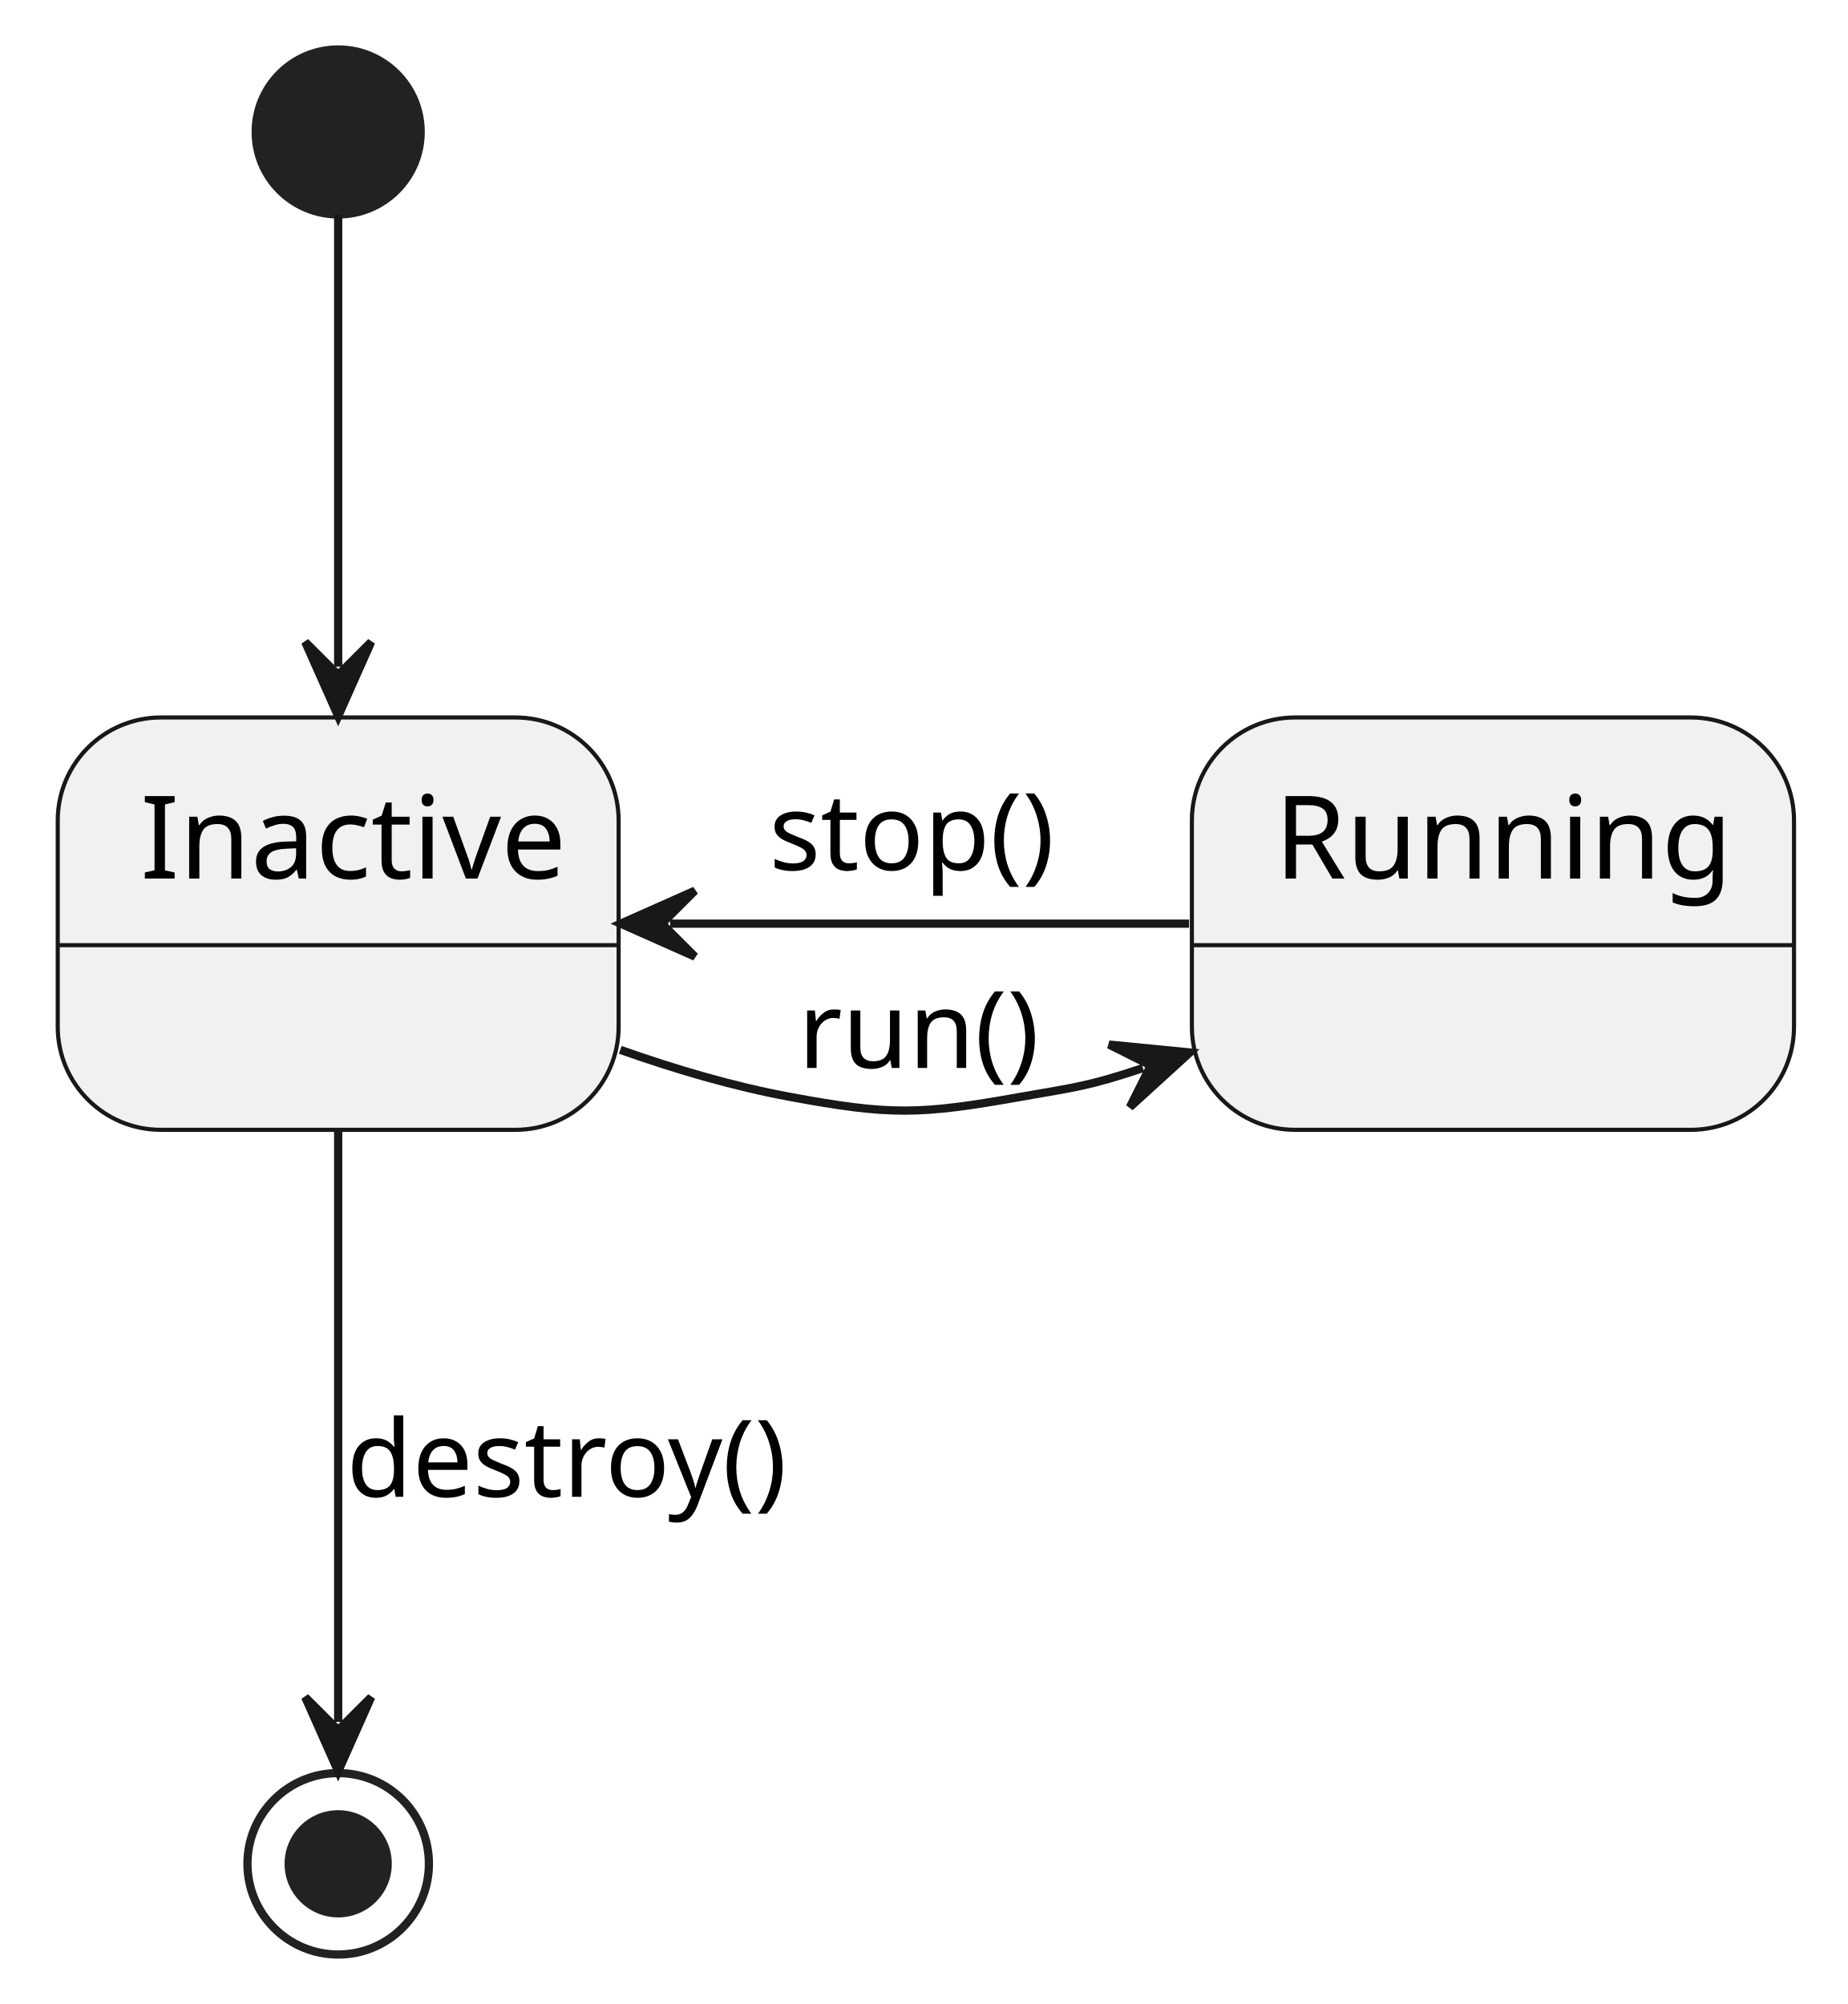
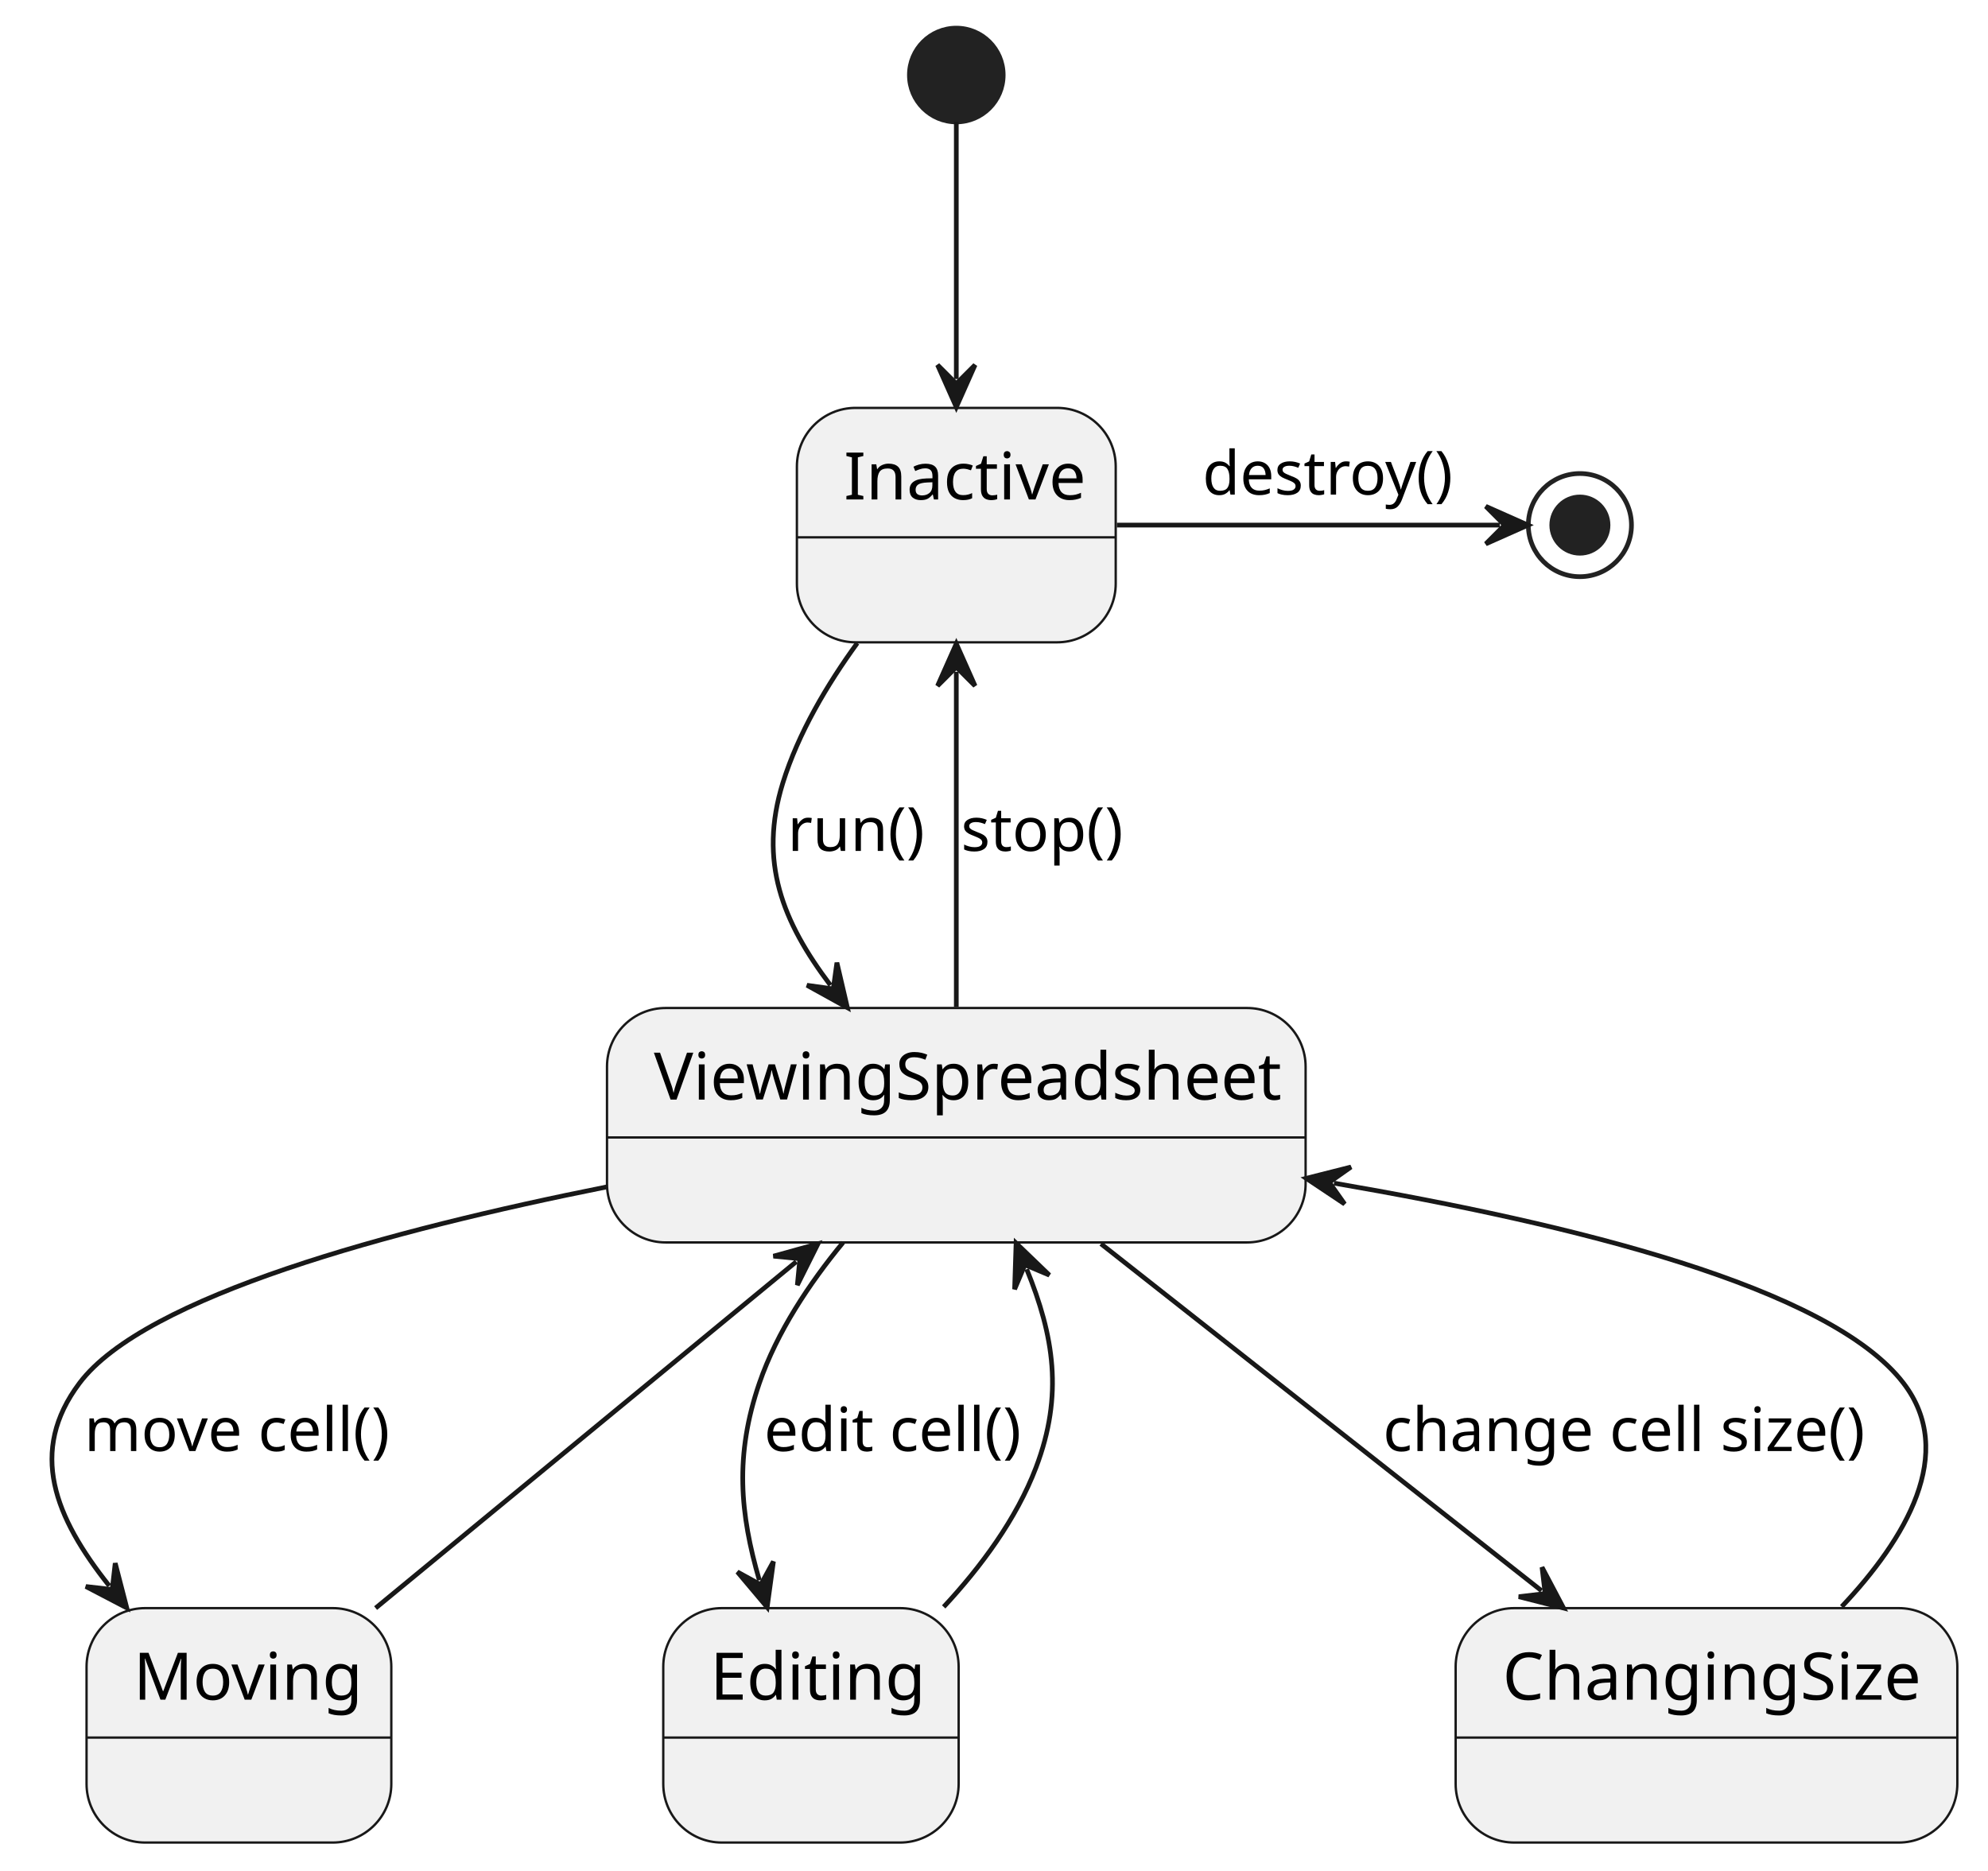
- <svg xmlns="http://www.w3.org/2000/svg" contentStyleType="text/css" height="243px" preserveAspectRatio="none" style="width:224px;height:243px;background:#FFFFFF;" version="1.1" viewBox="0 0 224 243" width="224px" zoomAndPan="magnify">
+ <svg xmlns="http://www.w3.org/2000/svg" contentStyleType="text/css" height="399px" preserveAspectRatio="none" style="width:424px;height:399px;background:#FFFFFF;" version="1.1" viewBox="0 0 424 399" width="424px" zoomAndPan="magnify">
  <defs />
  <g>
-     <ellipse cx="41" cy="16" fill="#222222" rx="10" ry="10" style="stroke:#222222;stroke-width:1.0;" />
+     <ellipse cx="203.96" cy="16" fill="#222222" rx="10" ry="10" style="stroke:#222222;stroke-width:1.0;" />
    <g id="Inactive">
-       <rect fill="#F1F1F1" height="50" rx="12.5" ry="12.5" style="stroke:#181818;stroke-width:0.5;" width="68" x="7" y="87" />
-       <line style="stroke:#181818;stroke-width:0.5;" x1="7" x2="75" y1="114.609" y2="114.609" />
-       <text fill="#000000" font-family="sans-serif" font-size="14" lengthAdjust="spacing" textLength="48" x="17" y="106.533">Inactive</text>
+       <rect fill="#F1F1F1" height="50" rx="12.5" ry="12.5" style="stroke:#181818;stroke-width:0.5;" width="68" x="169.96" y="87" />
+       <line style="stroke:#181818;stroke-width:0.5;" x1="169.96" x2="237.96" y1="114.609" y2="114.609" />
+       <text fill="#000000" font-family="sans-serif" font-size="14" lengthAdjust="spacing" textLength="48" x="179.96" y="106.533">Inactive</text>
    </g>
-     <g id="Running">
-       <rect fill="#F1F1F1" height="50" rx="12.5" ry="12.5" style="stroke:#181818;stroke-width:0.5;" width="73" x="144.5" y="87" />
-       <line style="stroke:#181818;stroke-width:0.5;" x1="144.5" x2="217.5" y1="114.609" y2="114.609" />
-       <text fill="#000000" font-family="sans-serif" font-size="14" lengthAdjust="spacing" textLength="53" x="154.5" y="106.533">Running</text>
+     <g id="ViewingSpreadsheet">
+       <rect fill="#F1F1F1" height="50" rx="12.5" ry="12.5" style="stroke:#181818;stroke-width:0.5;" width="149" x="129.46" y="215" />
+       <line style="stroke:#181818;stroke-width:0.5;" x1="129.46" x2="278.46" y1="242.609" y2="242.609" />
+       <text fill="#000000" font-family="sans-serif" font-size="14" lengthAdjust="spacing" textLength="129" x="139.46" y="234.533">ViewingSpreadsheet</text>
    </g>
-     <ellipse cx="41" cy="226" fill="none" rx="11" ry="11" style="stroke:#222222;stroke-width:1.0;" />
-     <ellipse cx="41" cy="226" fill="#222222" rx="6" ry="6" style="stroke:#222222;stroke-width:1.0;" />
+     <g id="Moving">
+       <rect fill="#F1F1F1" height="50" rx="12.5" ry="12.5" style="stroke:#181818;stroke-width:0.5;" width="65" x="18.46" y="343" />
+       <line style="stroke:#181818;stroke-width:0.5;" x1="18.46" x2="83.46" y1="370.609" y2="370.609" />
+       <text fill="#000000" font-family="sans-serif" font-size="14" lengthAdjust="spacing" textLength="45" x="28.46" y="362.533">Moving</text>
+     </g>
+     <g id="Editing">
+       <rect fill="#F1F1F1" height="50" rx="12.5" ry="12.5" style="stroke:#181818;stroke-width:0.5;" width="63" x="141.46" y="343" />
+       <line style="stroke:#181818;stroke-width:0.5;" x1="141.46" x2="204.46" y1="370.609" y2="370.609" />
+       <text fill="#000000" font-family="sans-serif" font-size="14" lengthAdjust="spacing" textLength="43" x="151.46" y="362.533">Editing</text>
+     </g>
+     <g id="ChangingSize">
+       <rect fill="#F1F1F1" height="50" rx="12.5" ry="12.5" style="stroke:#181818;stroke-width:0.5;" width="107" x="310.46" y="343" />
+       <line style="stroke:#181818;stroke-width:0.5;" x1="310.46" x2="417.46" y1="370.609" y2="370.609" />
+       <text fill="#000000" font-family="sans-serif" font-size="14" lengthAdjust="spacing" textLength="87" x="320.46" y="362.533">ChangingSize</text>
+     </g>
+     <ellipse cx="336.96" cy="112" fill="none" rx="11" ry="11" style="stroke:#222222;stroke-width:1.0;" />
+     <ellipse cx="336.96" cy="112" fill="#222222" rx="6" ry="6" style="stroke:#222222;stroke-width:1.0;" />
    <g id="link_*start*_Inactive">
-       <path d="M41,26.01 C41,39.89 41,60.97 41,80.84 " fill="none" id="*start*-to-Inactive" style="stroke:#181818;stroke-width:1.0;" />
-       <polygon fill="#181818" points="41,86.84,45,77.84,41,81.84,37,77.84,41,86.84" style="stroke:#181818;stroke-width:1.0;" />
+       <path d="M203.96,26.01 C203.96,39.89 203.96,60.97 203.96,80.84 " fill="none" id="*start*-to-Inactive" style="stroke:#181818;stroke-width:1.0;" />
+       <polygon fill="#181818" points="203.96,86.84,207.96,77.84,203.96,81.84,199.96,77.84,203.96,86.84" style="stroke:#181818;stroke-width:1.0;" />
    </g>
-     <g id="link_Inactive_Running">
-       <path d="M75.2,127.3 C81.89,129.67 88.94,131.74 95.75,133 C107.99,135.27 111.5,135.18 123.75,133 C130.53,131.8 131.856,131.742 138.566,129.512 " fill="none" id="Inactive-to-Running" style="stroke:#181818;stroke-width:1.0;" />
-       <polygon fill="#181818" points="144.26,127.62,134.458,126.662,139.515,129.197,136.981,134.254,144.26,127.62" style="stroke:#181818;stroke-width:1.0;" />
-       <text fill="#000000" font-family="sans-serif" font-size="13" lengthAdjust="spacing" textLength="26" x="96.75" y="129.495">run()</text>
+     <g id="link_Inactive_ViewingSpreadsheet">
+       <path d="M182.84,137.16 C176.45,145.95 170.26,156.36 166.96,167 C161.77,183.78 166.853,196.553 177.113,210.133 " fill="none" id="Inactive-to-ViewingSpreadsheet" style="stroke:#181818;stroke-width:1.0;" />
+       <polygon fill="#181818" points="180.73,214.92,178.496,205.328,177.716,210.931,172.113,210.15,180.73,214.92" style="stroke:#181818;stroke-width:1.0;" />
+       <text fill="#000000" font-family="sans-serif" font-size="13" lengthAdjust="spacing" textLength="26" x="167.96" y="181.495">run()</text>
    </g>
-     <g id="link_Inactive_Running">
-       <path d="M81.25,112 C102.13,112 122.82,112 144.16,112 " fill="none" id="Inactive-backto-Running" style="stroke:#181818;stroke-width:1.0;" />
-       <polygon fill="#181818" points="75.25,112,84.25,116,80.25,112,84.25,108,75.25,112" style="stroke:#181818;stroke-width:1.0;" />
-       <text fill="#000000" font-family="sans-serif" font-size="13" lengthAdjust="spacing" textLength="33" x="93.25" y="105.495">stop()</text>
+     <g id="link_ViewingSpreadsheet_Inactive">
+       <path d="M203.96,214.78 C203.96,192.49 203.96,165.61 203.96,143.29 " fill="none" id="ViewingSpreadsheet-to-Inactive" style="stroke:#181818;stroke-width:1.0;" />
+       <polygon fill="#181818" points="203.96,137.29,199.96,146.29,203.96,142.29,207.96,146.29,203.96,137.29" style="stroke:#181818;stroke-width:1.0;" />
+       <text fill="#000000" font-family="sans-serif" font-size="13" lengthAdjust="spacing" textLength="33" x="204.96" y="181.495">stop()</text>
+     </g>
+     <g id="link_ViewingSpreadsheet_Moving">
+       <path d="M129.33,253.17 C83.45,262.34 30.88,276.5 16.96,295 C6,309.58 11.648,323.572 23.308,338.252 " fill="none" id="ViewingSpreadsheet-to-Moving" style="stroke:#181818;stroke-width:1.0;" />
+       <polygon fill="#181818" points="27.04,342.95,24.575,333.415,23.93,339.035,18.31,338.39,27.04,342.95" style="stroke:#181818;stroke-width:1.0;" />
+       <text fill="#000000" font-family="sans-serif" font-size="13" lengthAdjust="spacing" textLength="62" x="17.96" y="309.495">move cell()</text>
+     </g>
+     <g id="link_Moving_ViewingSpreadsheet">
+       <path d="M80.11,342.99 C107.18,320.7 142.649,291.495 169.829,269.105 " fill="none" id="Moving-to-ViewingSpreadsheet" style="stroke:#181818;stroke-width:1.0;" />
+       <polygon fill="#181818" points="174.46,265.29,164.97,267.925,170.601,268.469,170.057,274.1,174.46,265.29" style="stroke:#181818;stroke-width:1.0;" />
+     </g>
+     <g id="link_ViewingSpreadsheet_Editing">
+       <path d="M179.81,265.01 C172.64,273.71 165.7,284.1 161.96,295 C156.67,310.43 157.83,322.827 161.95,337.047 " fill="none" id="ViewingSpreadsheet-to-Editing" style="stroke:#181818;stroke-width:1.0;" />
+       <polygon fill="#181818" points="163.62,342.81,164.957,333.052,162.229,338.007,157.273,335.279,163.62,342.81" style="stroke:#181818;stroke-width:1.0;" />
+       <text fill="#000000" font-family="sans-serif" font-size="13" lengthAdjust="spacing" textLength="53" x="162.96" y="309.495">edit cell()</text>
+     </g>
+     <g id="link_Editing_ViewingSpreadsheet">
+       <path d="M201.27,342.74 C209.19,334.23 216.77,324.02 220.96,313 C226.85,297.51 224.751,284.908 218.971,270.698 " fill="none" id="Editing-to-ViewingSpreadsheet" style="stroke:#181818;stroke-width:1.0;" />
+       <polygon fill="#181818" points="216.71,265.14,216.396,274.984,218.594,269.772,223.806,271.97,216.71,265.14" style="stroke:#181818;stroke-width:1.0;" />
+     </g>
+     <g id="link_ViewingSpreadsheet_ChangingSize">
+       <path d="M234.81,265.29 C263.24,287.68 300.456,316.988 328.766,339.278 " fill="none" id="ViewingSpreadsheet-to-ChangingSize" style="stroke:#181818;stroke-width:1.0;" />
+       <polygon fill="#181818" points="333.48,342.99,328.883,334.28,329.551,339.897,323.934,340.565,333.48,342.99" style="stroke:#181818;stroke-width:1.0;" />
+       <text fill="#000000" font-family="sans-serif" font-size="13" lengthAdjust="spacing" textLength="102" x="294.96" y="309.495">change cell size()</text>
+     </g>
+     <g id="link_ChangingSize_ViewingSpreadsheet">
+       <path d="M392.8,342.69 C406.41,328.26 417.42,309.92 405.96,295 C390.21,274.48 335.323,261.098 284.503,252.348 " fill="none" id="ChangingSize-to-ViewingSpreadsheet" style="stroke:#181818;stroke-width:1.0;" />
+       <polygon fill="#181818" points="278.59,251.33,286.781,256.799,283.517,252.178,288.138,248.915,278.59,251.33" style="stroke:#181818;stroke-width:1.0;" />
    </g>
    <g id="link_Inactive_*end*">
-       <path d="M41,137.03 C41,161.19 41,191.31 41,208.79 " fill="none" id="Inactive-to-*end*" style="stroke:#181818;stroke-width:1.0;" />
-       <polygon fill="#181818" points="41,214.79,45,205.79,41,209.79,37,205.79,41,214.79" style="stroke:#181818;stroke-width:1.0;" />
-       <text fill="#000000" font-family="sans-serif" font-size="13" lengthAdjust="spacing" textLength="51" x="42" y="181.495">destroy()</text>
+       <path d="M238.21,112 C267.15,112 300.84,112 319.89,112 " fill="none" id="Inactive-to-*end*" style="stroke:#181818;stroke-width:1.0;" />
+       <polygon fill="#181818" points="325.89,112,316.89,108,320.89,112,316.89,116,325.89,112" style="stroke:#181818;stroke-width:1.0;" />
+       <text fill="#000000" font-family="sans-serif" font-size="13" lengthAdjust="spacing" textLength="51" x="256.46" y="105.495">destroy()</text>
    </g>
  </g>
</svg>
